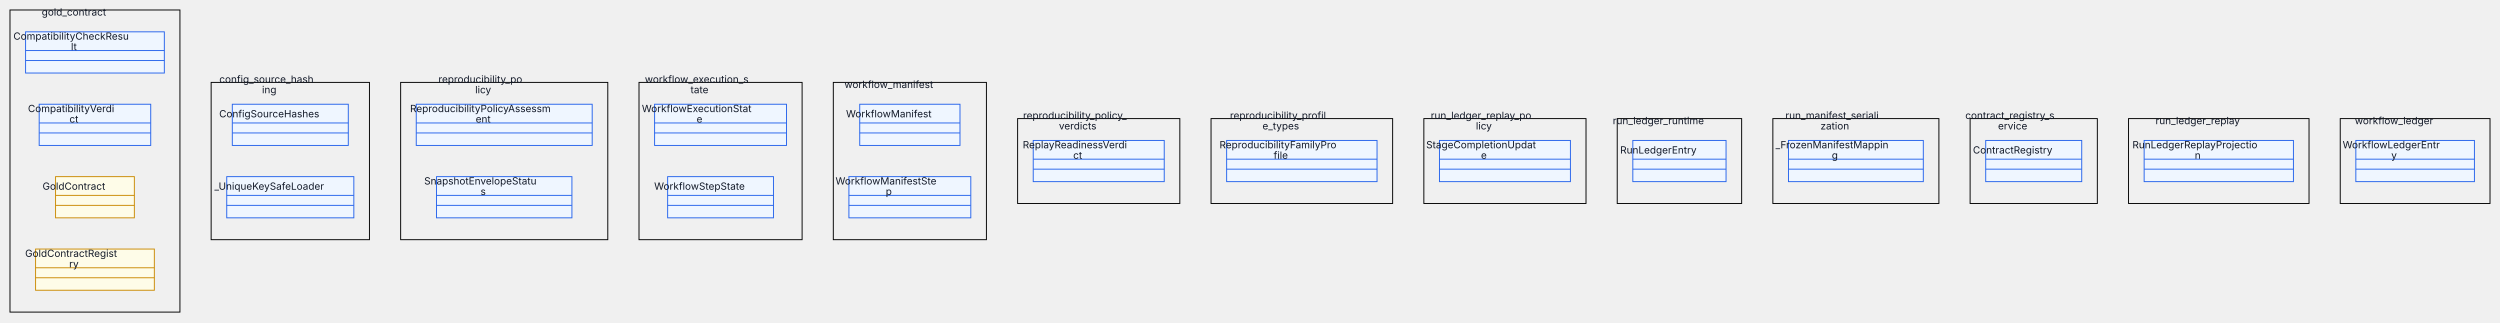
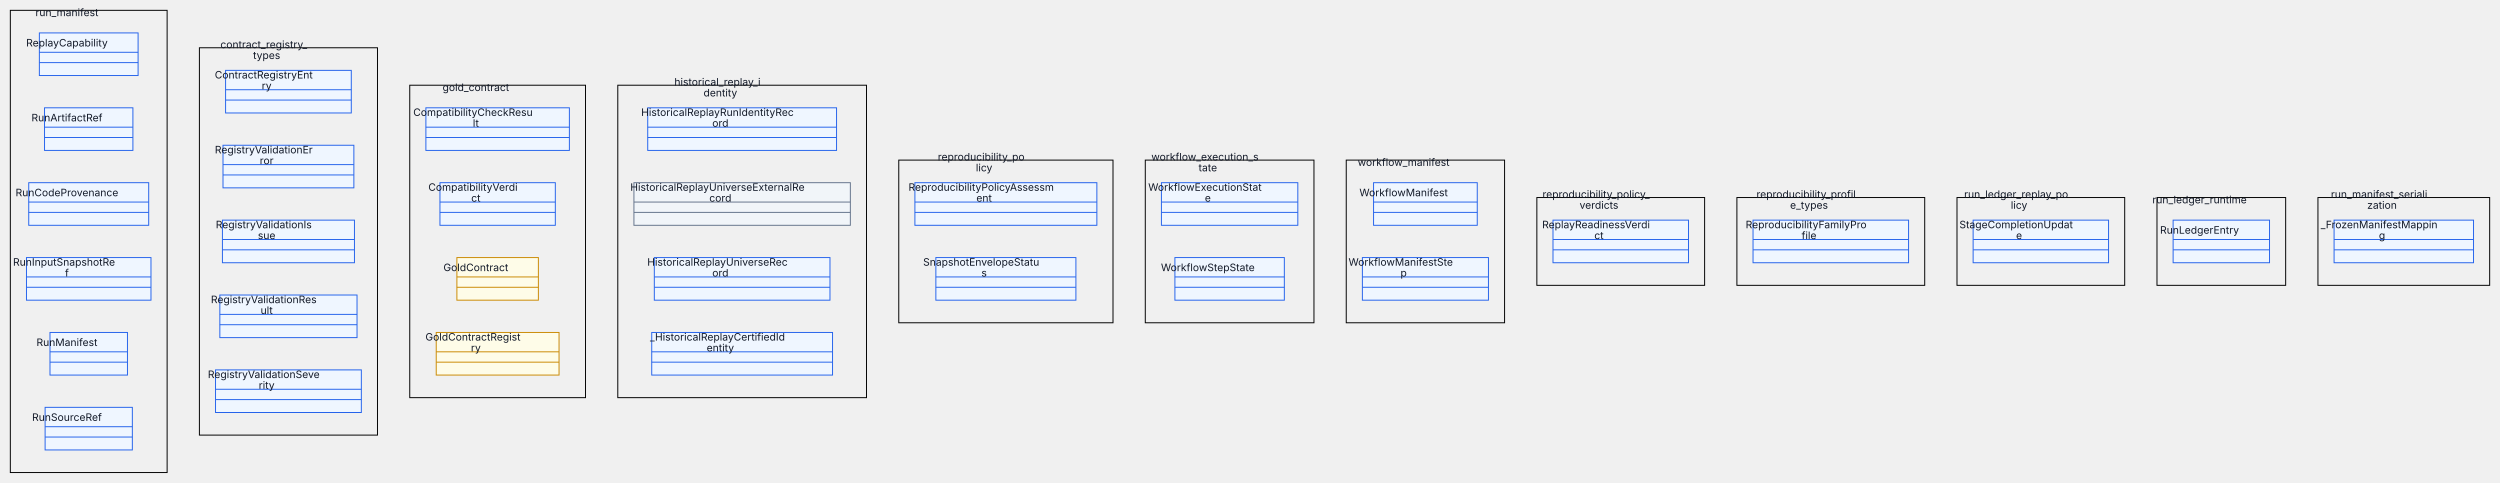
- <svg xmlns="http://www.w3.org/2000/svg" id="my-svg" width="100%" aria-roledescription="classDiagram" style="max-width:4005.2px;background-color:white" viewBox="0 -8 4005.203 516">
+ <svg xmlns="http://www.w3.org/2000/svg" id="my-svg" width="100%" aria-roledescription="classDiagram" style="max-width:3872.66px;background-color:white" viewBox="0 -8 3872.656 748">
  <style>#my-svg{font-family:Inter,-apple-system,BlinkMacSystemFont,'Segoe UI',Roboto,Oxygen,Ubuntu,sans-serif;font-size:16px;fill:#212121;}#my-svg .error-icon{fill:#f0fdf4;}#my-svg .error-text{fill:#212121;stroke:#212121;}#my-svg .edge-thickness-normal{stroke-width:2px;}#my-svg .edge-thickness-thick{stroke-width:3.5px;}#my-svg .edge-pattern-solid{stroke-dasharray:0;}#my-svg .edge-pattern-dashed{stroke-dasharray:3;}#my-svg .edge-pattern-dotted{stroke-dasharray:2;}#my-svg .marker{fill:#475569;stroke:#475569;}#my-svg .marker.cross{stroke:#475569;}#my-svg svg{font-family:Inter,-apple-system,BlinkMacSystemFont,'Segoe UI',Roboto,Oxygen,Ubuntu,sans-serif;font-size:16px;}#my-svg g.classGroup text{fill:#2563eb;stroke:none;font-family:Inter,-apple-system,BlinkMacSystemFont,'Segoe UI',Roboto,Oxygen,Ubuntu,sans-serif;font-size:10px;}#my-svg g.classGroup text .title{font-weight:bolder;}#my-svg .nodeLabel,#my-svg .edgeLabel{color:#212121;}#my-svg .edgeLabel .label rect{fill:#eff6ff;}#my-svg .label text{fill:#212121;}#my-svg .edgeLabel .label span{background:#eff6ff;}#my-svg .classTitle{font-weight:bolder;}#my-svg .node rect,#my-svg .node circle,#my-svg .node ellipse,#my-svg .node polygon,#my-svg .node path{fill:#eff6ff;stroke:#2563eb;stroke-width:1px;}#my-svg .divider{stroke:#2563eb;stroke-width:1;}#my-svg g.clickable{cursor:pointer;}#my-svg g.classGroup rect{fill:#eff6ff;stroke:#2563eb;}#my-svg g.classGroup line{stroke:#2563eb;stroke-width:1;}#my-svg .classLabel .box{stroke:none;stroke-width:0;fill:#eff6ff;opacity:0.5;}#my-svg .classLabel .label{fill:#2563eb;font-size:10px;}#my-svg .relation{stroke:#475569;stroke-width:1;fill:none;}#my-svg .dashed-line{stroke-dasharray:3;}#my-svg .dotted-line{stroke-dasharray:1 2;}#my-svg #compositionStart,#my-svg .composition{fill:#475569!important;stroke:#475569!important;stroke-width:1;}#my-svg #compositionEnd,#my-svg .composition{fill:#475569!important;stroke:#475569!important;stroke-width:1;}#my-svg #dependencyStart,#my-svg .dependency{fill:#475569!important;stroke:#475569!important;stroke-width:1;}#my-svg #dependencyStart,#my-svg .dependency{fill:#475569!important;stroke:#475569!important;stroke-width:1;}#my-svg #extensionStart,#my-svg .extension{fill:transparent!important;stroke:#475569!important;stroke-width:1;}#my-svg #extensionEnd,#my-svg .extension{fill:transparent!important;stroke:#475569!important;stroke-width:1;}#my-svg #aggregationStart,#my-svg .aggregation{fill:transparent!important;stroke:#475569!important;stroke-width:1;}#my-svg #aggregationEnd,#my-svg .aggregation{fill:transparent!important;stroke:#475569!important;stroke-width:1;}#my-svg #lollipopStart,#my-svg .lollipop{fill:#eff6ff!important;stroke:#475569!important;stroke-width:1;}#my-svg #lollipopEnd,#my-svg .lollipop{fill:#eff6ff!important;stroke:#475569!important;stroke-width:1;}#my-svg .edgeTerminals{font-size:11px;}#my-svg .classTitleText{text-anchor:middle;font-size:18px;fill:#212121;}#my-svg :root{--mermaid-font-family:"trebuchet ms",verdana,arial,sans-serif;}/*
 * Пользовательские стили диаграмм BioETL (структурированная копия)
 * Источник: custom.css
 * Цель: сгруппировать правила по типам элементов и документировать назначение каждого CSS-параметра.
 */

/* =========================================================
 * 1) Глобальная типографика и базовое поведение текста
 * ========================================================= */
svg {
    /* Задаёт основной стек шрифтов для всего текста в SVG. */
    font-family: Inter, -apple-system, BlinkMacSystemFont, 'Segoe UI', Roboto,
    Oxygen, Ubuntu, sans-serif;
}



/* =========================================================
 * 2) Общая геометрия узлов (для нескольких типов диаграмм)
 * ========================================================= */
.node rect,
.node circle,
.node ellipse,
.node polygon,
.node path {
    /* Единая толщина контура для фигур узлов. */
    stroke-width: 1.5px !important;
    /* Скругляет углы по горизонтали для более мягкого вида. */
    rx: 8;
    /* Скругляет углы по вертикали в паре с rx. */
    ry: 8;
    /* Добавляет лёгкую тень и отделяет узлы от фона. */
    filter:  none; /*  drop-shadow(0px 1px 2px rgba(0, 0, 0, 0.05));*/
}

/* =========================================================
 * 3) Контейнеры subgraph / cluster
 * ========================================================= */
.cluster rect,
.cluster path {
    /* Увеличивает радиус углов у контейнеров-групп. */
    rx: 10;
    /* Поддерживает симметрию скругления по вертикали. */
    ry: 10;
    /* Нейтральная заливка контейнера для снижения визуального шума. */
    fill: #f8fafc;
    /* Приглушённая обводка, чтобы границы были заметны, но не доминировали. */
    stroke: #94a3b8;
    /* Толщина границы контейнера в тон большинству узлов. */
    stroke-width: 1.5px;
    /* Убирает пунктир у рамок контейнеров. */
    stroke-dasharray: none;
    /* Делает фон контейнера полностью непрозрачным. */
    fill-opacity: 1;
    /* Отключает тень контейнера, чтобы акцент оставался на узлах. */
    filter: none;
}

.cluster text {
    /* Нормальный вес шрифта для заголовков групп. */
    font-weight: 400;
    /* Увеличенный размер заголовка относительно текста узлов. */
    font-size: 16px;
}

/* =========================================================
 * 4) Стили линий связей (edges/links)
 * ========================================================= */
.edgePath .path {
    /* Делает основные ребра более заметными в плотных графах. */
    stroke-width: 2.5px;
    /* Скругляет соединения сегментов линий. */
    stroke-linejoin: round;
    /* Скругляет окончания линий. */
    stroke-linecap: round;
}

.edgePath path,
.flowchart-link,
.relation,
.messageLine0,
.messageLine1,
.transition path {
    /* Унифицированные скруглённые соединения для всех типов линий. */
    stroke-linejoin: round;
    /* Унифицированные скруглённые окончания для всех типов линий. */
    stroke-linecap: round;
}

.transition path {
    /* Выравнивает толщину переходов state diagram с основными ребрами. */
    stroke-width: 2.5px;
}

/* =========================================================
 * 5) Подписи ребер и fallback-текст
 * ========================================================= */
.edgeLabel {
    /* Компактный размер шрифта для подписей на связях. */
    font-size: 12px;
    /* Плотная межстрочность для экономии места. */
    line-height: 1.1;
    /* Базовый непрозрачный фон под подписью. */
    background-color: #ffffff;
    /* Небольшие внутренние отступы вокруг текста. */
    padding: 1px 3px;
    /* Мягкое скругление фона подписи. */
    border-radius: 2px;
}

.edgeLabel span,
.edgeLabel p,
text.fo-fallback {
    /* Принудительный тёмный fill для контраста в SVG-рендерах. */
    fill: #111827 !important;
    /* Принудительный тёмный цвет для HTML-подписей. */
    color: #111827 !important;
    /* Полная непрозрачность текста. */
    opacity: 1 !important;
    /* Компактная межстрочность для многострочных подписей. */
    line-height: 1.1;
    /* Убирает стандартные внешние отступы HTML-параграфов. */
    margin: 0;
    /* Убирает стандартные внутренние отступы HTML-параграфов. */
    padding: 0;
}

.edgeLabel .labelBkg,
.labelBkg {
    /* Жёстко задаёт белый фон под текстом подписей. */
    background-color: #ffffff !important;
    /* Делает фон полностью непрозрачным во всех просмотрщиках. */
    opacity: 1 !important;
}

.edgeLabel rect {
    /* Переопределяет полупрозрачный фон по умолчанию у Mermaid. */
    opacity: 1 !important;
    /* Жёстко фиксирует белую заливку прямоугольника под подписью. */
    fill: #ffffff !important;
}

/* =========================================================
 * 6) Элементы sequence diagram
 * ========================================================= */
.actor {
    /* Толщина границы actor-блоков. */
    stroke-width: 1.5px;
    /* Скругление углов actor-блоков по горизонтали. */
    rx: 4;
    /* Скругление углов actor-блоков по вертикали. */
    ry: 4;
}

.messageLine0,
.messageLine1 {
    /* Толщина линий сообщений в sequence diagram. */
    stroke-width: 1.6px;
}

.messageText {
    /* Базовый размер текста сообщений. */
    font-size: 13px;
}

.activation0 {
    /* Более тонкая линия activation bar, чтобы не перегружать схему. */
    stroke-width: 1px;
}

.note {
    /* Скругление углов заметки по горизонтали. */
    rx: 4;
    /* Скругление углов заметки по вертикали. */
    ry: 4;
    /* Тонкая граница для вторичных блоков. */
    stroke-width: 1px;
    /* Лёгкая тень для визуального отделения заметок. */
    filter: drop-shadow(1px 1px 2px rgba(0, 0, 0, 0.06));
}

/* =========================================================
 * 7) Базовые элементы class diagram
 * ========================================================= */
g.classGroup rect {
    /* Скругление углов class box по горизонтали. */
    rx: 10;
    /* Скругление углов class box по вертикали. */
    ry: 10;
    /* Толщина границы class box. */
    stroke-width: 1.5px;
    /* Мягкая тень у class box без агрессивного контраста. */
    filter: drop-shadow(1px 1px 2px rgba(0, 0, 0, 0.06));
}

g.classGroup text {
    /* Базовый размер текста внутри class diagram. */
    font-size: 14px;
    padding: 10px 10px;
}

g.classGroup line {
    /* Толщина внутренних разделителей класса. */
    stroke-width: 1px;
}

.relation {
    /* Толщина связей между классами на уровне основных ребер. */
    stroke-width: 2.5px;
}

/* =========================================================
 * 8) Типографика HTML-лейблов class diagram
 * ========================================================= */
g.label-group .nodeLabel {
    /* Увеличенный размер названия класса для иерархии. */
    font-size: 16px !important;
    /* Полужирный акцент на имени класса. */
    font-weight: 200 !important;
    /* Лёгкое межбуквенное расстояние для читаемости заголовка. */
    letter-spacing: 0.01em;
}

g.annotation-group .nodeLabel {
    /* Уменьшенный размер для стереотипов/аннотаций. */
    font-size: 11px !important;
    /* Курсив для визуального отделения аннотаций. */
    font-style: italic !important;
    /* Небольшое ослабление контраста вторичного текста. */
    opacity: 0.8;
}

g.members-group .nodeLabel,
g.methods-group .nodeLabel {
    /* Компактный размер для атрибутов и методов. */
    font-size: 12px !important;
    /* Нормальный вес шрифта для плотного структурного текста. */
    font-weight: 400 !important;
}

/* =========================================================
 * 9) Помощники размеров foreignObject (class/flowchart)
 * ========================================================= */
g.members-group foreignObject,
g.methods-group foreignObject {
    /* Минимальная высота областей members/methods. */
    min-height: 40px;
}

.node foreignObject &gt; div,
g.classGroup foreignObject &gt; div {
    /* Стабилизирует вычисление размеров с учётом отступов/границ. */
    box-sizing: border-box;
}

.node.size-sm foreignObject &gt; div {
    /* Минимальная высота для малого размерного уровня узла. */
    min-height: 80px;
    /* Минимальная ширина для малого размерного уровня узла. */
    min-width: 180px;
}

.node.size-md foreignObject &gt; div {
    /* Минимальная высота для среднего размерного уровня узла. */
    min-height: 140px;
    /* Минимальная ширина для среднего размерного уровня узла. */
    min-width: 260px;
}

.node.size-lg foreignObject &gt; div {
    /* Минимальная высота для большого размерного уровня узла. */
    min-height: 200px;
    /* Минимальная ширина для большого размерного уровня узла. */
    min-width: 340px;
}

/* =========================================================
 * 10) Элементы state diagram
 * ========================================================= */
g.stateGroup rect {
    /* Скругление углов контейнеров состояний по горизонтали. */
    rx: 8;
    /* Скругление углов контейнеров состояний по вертикали. */
    ry: 8;
}

.statediagram-state rect {
    /* Скругление углов узлов состояния по горизонтали. */
    rx: 8;
    /* Скругление углов узлов состояния по вертикали. */
    ry: 8;
    /* Толщина границы узла состояния. */
    stroke-width: 1.5px;
    /* Лёгкая тень для визуального отделения state box. */
    filter: drop-shadow(1px 2px 3px rgba(0, 0, 0, 0.08));
}

/* =========================================================
 * 11) Элементы ER diagram
 * ========================================================= */
.er.entityBox {
    /* Толщина границы сущности ER-диаграммы. */
    stroke-width: 1.5px;
    /* Скругление углов сущности по горизонтали. */
    rx: 4;
    /* Скругление углов сущности по вертикали. */
    ry: 4;
    /* Лёгкая тень для отделения блоков сущностей. */
    filter: drop-shadow(1px 2px 3px rgba(0, 0, 0, 0.08));
}

/* =========================================================
 * 12) Узлы mindmap
 * ========================================================= */
.mindmap-node rect,
.mindmap-node circle {
    /* Толщина контура узлов mindmap. */
    stroke-width: 1.5px;
    /* Чуть более выраженная тень для плотных радиальных веток. */
    filter: drop-shadow(1px 2px 2px rgba(0, 0, 0, 0.1));
}

/* =========================================================
 * 13) Маркеры стрелок
 * ========================================================= */
marker path {
    /* Единый нейтральный цвет наконечников стрелок. */
    fill: #475569;
}

/* =========================================================
 * 14) Цветовая карта архитектурных слоёв (fallback-селекторы)
 * ========================================================= */
[id*="Domain"] &gt; rect,
[id*="Domain"] &gt; path {
    /* Цвет фона для доменного слоя. */
    fill: #f5f3ff !important;
    /* Цвет границы для доменного слоя. */
    stroke: #7c3aed !important;
}

.cluster[id*="Domain"] &gt; rect,
.cluster[id*="Domain"] &gt; path {
    fill: #ffffff !important;
}

[id*="Application"] &gt; rect,
[id*="Application"] &gt; path {
    /* Цвет фона для application-слоя. */
    fill: #f0fdf4 !important;
    /* Цвет границы для application-слоя. */
    stroke: #16a34a !important;
}

.cluster[id*="Application"] &gt; rect,
.cluster[id*="Application"] &gt; path {
    fill: #ffffff !important;
}

[id*="Infrastructure"] &gt; rect,
[id*="Infrastructure"] &gt; path {
    /* Цвет фона для infrastructure-слоя. */
    fill: #fff1f2 !important;
    /* Цвет границы для infrastructure-слоя. */
    stroke: #dc2626 !important;
}

.cluster[id*="Infrastructure"] &gt; rect,
.cluster[id*="Infrastructure"] &gt; path {
    fill: #ffffff !important;
}

[id*="Composition"] &gt; rect,
[id*="Composition"] &gt; path {
    /* Цвет фона для composition-слоя. */
    fill: #fff7ed !important;
    /* Цвет границы для composition-слоя. */
    stroke: #f59e0b !important;
}

.cluster[id*="Composition"] &gt; rect,
.cluster[id*="Composition"] &gt; path {
    fill: #ffffff !important;
}

[id*="Interfaces"] &gt; rect,
[id*="Interfaces"] &gt; path {
    /* Цвет фона для слоя интерфейсов. */
    fill: #eff6ff !important;
    /* Цвет границы для слоя интерфейсов. */
    stroke: #2563eb !important;
}

.cluster[id*="Interfaces"] &gt; rect,
.cluster[id*="Interfaces"] &gt; path {
    fill: #ffffff !important;
}

[id*="External"] &gt; rect,
[id*="External"] &gt; path {
    /* Цвет фона для внешних систем. */
    fill: #f1f5f9 !important;
    /* Цвет границы для внешних систем. */
    stroke: #64748b !important;
}

.cluster[id*="External"] &gt; rect,
.cluster[id*="External"] &gt; path {
    fill: #ffffff !important;
}

/* Белая подложка под подписи всех архитектурных/medallion слоёв */
g.cluster[id*="Domain"] .cluster-label foreignObject &gt; div,
g.cluster[id*="Application"] .cluster-label foreignObject &gt; div,
g.cluster[id*="Infrastructure"] .cluster-label foreignObject &gt; div,
g.cluster[id*="Composition"] .cluster-label foreignObject &gt; div,
g.cluster[id*="Interfaces"] .cluster-label foreignObject &gt; div,
g.cluster[id*="External"] .cluster-label foreignObject &gt; div,
g.cluster[id*="Bronze"] .cluster-label foreignObject &gt; div,
g.cluster[id*="Silver"] .cluster-label foreignObject &gt; div,
g.cluster[id*="Gold"] .cluster-label foreignObject &gt; div,
g.cluster[id*="Quarantine"] .cluster-label foreignObject &gt; div {
    background: #ffffff !important;
    padding: 0 6px !important;
    border-radius: 4px;
}

/* Fallback для рендеров без foreignObject: не рисуем толстую обводку */
g.cluster[id*="Domain"] .cluster-label text.fo-fallback,
g.cluster[id*="Application"] .cluster-label text.fo-fallback,
g.cluster[id*="Infrastructure"] .cluster-label text.fo-fallback,
g.cluster[id*="Composition"] .cluster-label text.fo-fallback,
g.cluster[id*="Interfaces"] .cluster-label text.fo-fallback,
g.cluster[id*="External"] .cluster-label text.fo-fallback,
g.cluster[id*="Bronze"] .cluster-label text.fo-fallback,
g.cluster[id*="Silver"] .cluster-label text.fo-fallback,
g.cluster[id*="Gold"] .cluster-label text.fo-fallback,
g.cluster[id*="Quarantine"] .cluster-label text.fo-fallback {
    fill: #111827 !important;
    stroke: none !important;
}

/* =========================================================
 * 15) Цветовая карта слоёв Medallion
 * ========================================================= */
[id*="Bronze"] &gt; rect,
[id*="Bronze"] &gt; path {
    /* Цвет фона Bronze-слоя. */
    fill: #fff7ed !important;
    /* Цвет границы Bronze-слоя. */
    stroke: #f59e0b !important;
}

[id*="Silver"] &gt; rect,
[id*="Silver"] &gt; path {
    /* Цвет фона Silver-слоя. */
    fill: #f8fafc !important;
    /* Цвет границы Silver-слоя. */
    stroke: #475569 !important;
}

[id*="Gold"] &gt; rect,
[id*="Gold"] &gt; path {
    /* Цвет фона Gold-слоя. */
    fill: #fefce8 !important;
    /* Цвет границы Gold-слоя. */
    stroke: #ca8a04 !important;
}

[id*="Quarantine"] &gt; rect,
[id*="Quarantine"] &gt; path {
    /* Цвет фона для карантинных/проблемных потоков данных. */
    fill: #ffe4e6 !important;
    /* Цвет границы для карантинных/проблемных потоков данных. */
    stroke: #e11d48 !important;
}
/* Нормализует вес текста в узлах и заголовках слоёв (без полужирного акцента). */
.node .label text,
.node .label tspan,
.node .label .nodeLabel,
text.fo-fallback {
    stroke: none !important;
    stroke-width: 0 !important;
    fill: #111827 !important;
    font-weight: 400 !important;
}
/* Single text layer (fallback-only) */
text.fo-fallback {
    display: inline !important;
}

foreignObject {
    display: none !important;
}/* bioetl-inject */#my-svg .edgeLabel rect{opacity:1!important;fill:#ffffff!important}#my-svg .labelBkg{background-color:#ffffff!important;opacity:1!important}#my-svg .edgeLabel .labelBkg{background-color:#ffffff!important;opacity:1!important}#my-svg .edgeLabel{font-size:12px;line-height:1.1;padding:1px 3px}#my-svg .edgeLabel span{color:#111827!important;fill:#111827!important;opacity:1!important;line-height:1.1;margin:0;padding:0}#my-svg .edgeLabel p{color:#111827!important;fill:#111827!important;opacity:1!important;line-height:1.1;margin:0;padding:0}#my-svg text.fo-fallback{color:#111827!important;fill:#111827!important;opacity:1!important}</style>
  <defs>
    <marker id="my-svg_classDiagram-aggregationStart" class="marker aggregation classDiagram" markerHeight="240" markerWidth="190" orient="auto" refX="18" refY="7">
      <path d="m18 7-9 6-8-6 8-6Z" />
    </marker>
  </defs>
  <defs>
    <marker id="my-svg_classDiagram-aggregationEnd" class="marker aggregation classDiagram" markerHeight="28" markerWidth="20" orient="auto" refX="1" refY="7">
      <path d="m18 7-9 6-8-6 8-6Z" />
    </marker>
  </defs>
  <defs>
    <marker id="my-svg_classDiagram-extensionStart" class="marker extension classDiagram" markerHeight="240" markerWidth="190" orient="auto" refX="18" refY="7">
      <path d="m1 7 17 6V1Z" />
    </marker>
  </defs>
  <defs>
    <marker id="my-svg_classDiagram-extensionEnd" class="marker extension classDiagram" markerHeight="28" markerWidth="20" orient="auto" refX="1" refY="7">
      <path d="M1 1v12l17-6Z" />
    </marker>
  </defs>
  <defs>
    <marker id="my-svg_classDiagram-compositionStart" class="marker composition classDiagram" markerHeight="240" markerWidth="190" orient="auto" refX="18" refY="7">
      <path d="m18 7-9 6-8-6 8-6Z" />
    </marker>
  </defs>
  <defs>
    <marker id="my-svg_classDiagram-compositionEnd" class="marker composition classDiagram" markerHeight="28" markerWidth="20" orient="auto" refX="1" refY="7">
      <path d="m18 7-9 6-8-6 8-6Z" />
    </marker>
  </defs>
  <defs>
    <marker id="my-svg_classDiagram-dependencyStart" class="marker dependency classDiagram" markerHeight="240" markerWidth="190" orient="auto" refX="6" refY="7">
      <path d="m5 7 4 6-8-6 8-6Z" />
    </marker>
  </defs>
  <defs>
    <marker id="my-svg_classDiagram-dependencyEnd" class="marker dependency classDiagram" markerHeight="28" markerWidth="20" orient="auto" refX="13" refY="7">
      <path d="m18 7-9 6 5-6-5-6Z" />
    </marker>
  </defs>
  <defs>
    <marker id="my-svg_classDiagram-lollipopStart" class="marker lollipop classDiagram" markerHeight="240" markerWidth="190" orient="auto" refX="13" refY="7">
      <circle cx="7" cy="7" r="6" fill="transparent" stroke="#000" />
    </marker>
  </defs>
  <defs>
    <marker id="my-svg_classDiagram-lollipopEnd" class="marker lollipop classDiagram" markerHeight="240" markerWidth="190" orient="auto" refX="1" refY="7">
      <circle cx="7" cy="7" r="6" fill="transparent" stroke="#000" />
    </marker>
  </defs>
  <g class="root">
    <g class="nodes">
      <g class="root">
        <g class="clusters" transform="translate(8)">
+           <g id="run_manifest" class="cluster">
+             <path d="M8 8h242.875v716H8z" style="fill:none;stroke:black" />
+             <g class="cluster-label">
+               <text xml:space="preserve" x="46.25" y="9" class="fo-fallback" text-anchor="middle" transform="translate(83.188 8)">
+                 <tspan x="46.25">run_manifest</tspan>
+               </text>
+             </g>
+           </g>
+         </g>
+         <g class="nodes" transform="translate(8)">
+           <g id="classId-ReplayCapability-0" class="node default">
+             <path d="M52.969 43h152.938v66H52.969z" class="outer title-state" />
+             <path d="M52.969 73h152.938M52.969 89h152.938" class="divider" />
+             <g class="label">
+               <text xml:space="preserve" x="64.469" y="9" class="classTitle fo-fallback" text-anchor="middle" transform="translate(64.969 55)">
+                 <tspan x="64.469">ReplayCapability</tspan>
+               </text>
+             </g>
+           </g>
+           <g id="classId-RunArtifactRef-1" class="node default">
+             <path d="M60.993 159h136.89v66H60.994z" class="outer title-state" />
+             <path d="M60.993 189h136.89M60.993 205h136.89" class="divider" />
+             <g class="label">
+               <text xml:space="preserve" x="56.445" y="9" class="classTitle fo-fallback" text-anchor="middle" transform="translate(72.992 171)">
+                 <tspan x="56.445">RunArtifactRef</tspan>
+               </text>
+             </g>
+           </g>
+           <g id="classId-RunCodeProvenance-2" class="node default">
+             <path d="M36.531 275h185.813v66H36.532z" class="outer title-state" />
+             <path d="M36.531 305h185.813M36.531 321h185.813" class="divider" />
+             <g class="label">
+               <text xml:space="preserve" x="80.906" y="9" class="classTitle fo-fallback" text-anchor="middle" transform="translate(48.531 287)">
+                 <tspan x="80.906">RunCodeProvenance</tspan>
+               </text>
+             </g>
+           </g>
+           <g id="classId-RunInputSnapshotRef-3" class="node default">
+             <path d="M33 391h192.875v66H33z" class="outer title-state" />
+             <path d="M33 421h192.876M33 437h192.876" class="divider" />
+             <g class="label">
+               <text xml:space="preserve" x="84.438" y=".6" class="classTitle fo-fallback" text-anchor="middle" transform="translate(45 403)">
+                 <tspan x="84.438">RunInputSnapshotRe</tspan>
+                 <tspan x="84.438" dy="16.8">f</tspan>
+               </text>
+             </g>
+           </g>
+           <g id="classId-RunManifest-4" class="node default">
+             <path d="M69.438 507h120v66h-120z" class="outer title-state" />
+             <path d="M69.438 537h120M69.438 553h120" class="divider" />
+             <g class="label">
+               <text xml:space="preserve" x="48" y="9" class="classTitle fo-fallback" text-anchor="middle" transform="translate(81.438 519)">
+                 <tspan x="48">RunManifest</tspan>
+               </text>
+             </g>
+           </g>
+           <g id="classId-RunSourceRef-5" class="node default">
+             <path d="M61.875 623H197v66H61.875z" class="outer title-state" />
+             <path d="M61.875 653H197M61.875 669H197" class="divider" />
+             <g class="label">
+               <text xml:space="preserve" x="55.562" y="9" class="classTitle fo-fallback" text-anchor="middle" transform="translate(73.875 635)">
+                 <tspan x="55.562">RunSourceRef</tspan>
+               </text>
+             </g>
+           </g>
+         </g>
+       </g>
+       <g class="root">
+         <g class="clusters" transform="translate(300.875 58)">
+           <g id="contract_registry_types" class="cluster">
+             <path d="M8 8h275.859v600H8z" style="fill:none;stroke:black" />
+             <g class="cluster-label">
+               <text xml:space="preserve" x="82.703" y=".6" class="fo-fallback" text-anchor="middle" transform="translate(63.227 8)">
+                 <tspan x="82.703">contract_registry_</tspan>
+                 <tspan x="82.703" dy="16.8">types</tspan>
+               </text>
+             </g>
+           </g>
+         </g>
+         <g class="nodes" transform="translate(300.875 58)">
+           <g id="classId-ContractRegistryEntry-6" class="node default">
+             <path d="M48.578 43H243.28v66H48.578z" class="outer title-state" />
+             <path d="M48.578 73h194.704M48.578 89h194.704" class="divider" />
+             <g class="label">
+               <text xml:space="preserve" x="85.352" y=".6" class="classTitle fo-fallback" text-anchor="middle" transform="translate(60.578 55)">
+                 <tspan x="85.352">ContractRegistryEnt</tspan>
+                 <tspan x="85.352" dy="16.8">ry</tspan>
+               </text>
+             </g>
+           </g>
+           <g id="classId-RegistryValidationError-7" class="node default">
+             <path d="M44.57 159h202.72v66H44.57z" class="outer title-state" />
+             <path d="M44.57 189H247.29M44.57 205H247.29" class="divider" />
+             <g class="label">
+               <text xml:space="preserve" x="89.359" y=".6" class="classTitle fo-fallback" text-anchor="middle" transform="translate(56.57 171)">
+                 <tspan x="89.359">RegistryValidationEr</tspan>
+                 <tspan x="89.359" dy="16.8">ror</tspan>
+               </text>
+             </g>
+           </g>
+           <g id="classId-RegistryValidationIssue-8" class="node default">
+             <path d="M43.672 275h204.516v66H43.672z" class="outer title-state" />
+             <path d="M43.672 305h204.516M43.672 321h204.516" class="divider" />
+             <g class="label">
+               <text xml:space="preserve" x="90.258" y=".6" class="classTitle fo-fallback" text-anchor="middle" transform="translate(55.672 287)">
+                 <tspan x="90.258">RegistryValidationIs</tspan>
+                 <tspan x="90.258" dy="16.8">sue</tspan>
+               </text>
+             </g>
+           </g>
+           <g id="classId-RegistryValidationResult-9" class="node default">
+             <path d="M39.68 391h212.5v66H39.68z" class="outer title-state" />
+             <path d="M39.68 421h212.5M39.68 437h212.5" class="divider" />
+             <g class="label">
+               <text xml:space="preserve" x="94.25" y=".6" class="classTitle fo-fallback" text-anchor="middle" transform="translate(51.68 403)">
+                 <tspan x="94.25">RegistryValidationRes</tspan>
+                 <tspan x="94.25" dy="16.8">ult</tspan>
+               </text>
+             </g>
+           </g>
+           <g id="classId-RegistryValidationSeverity-10" class="node default">
+             <path d="M33 507h225.859v66H32.999z" class="outer title-state" />
+             <path d="M33 537h225.86M33 553h225.86" class="divider" />
+             <g class="label">
+               <text xml:space="preserve" x="100.93" y=".6" class="classTitle fo-fallback" text-anchor="middle" transform="translate(45 519)">
+                 <tspan x="100.93">RegistryValidationSeve</tspan>
+                 <tspan x="100.93" dy="16.8">rity</tspan>
+               </text>
+             </g>
+           </g>
+         </g>
+       </g>
+       <g class="root">
+         <g class="clusters" transform="translate(626.734 116)">
          <g id="gold_contract" class="cluster">
            <path d="M8 8h272.266v484H8z" style="fill:none;stroke:black" />
            <g class="cluster-label">
              <text xml:space="preserve" x="48.031" y="9" class="fo-fallback" text-anchor="middle" transform="translate(96.102 8)">
                <tspan x="48.031">gold_contract</tspan>
              </text>
            </g>
          </g>
        </g>
-         <g class="nodes" transform="translate(8)">
-           <g id="classId-CompatibilityCheckResult-0" class="node default">
+         <g class="nodes" transform="translate(626.734 116)">
+           <g id="classId-CompatibilityCheckResult-11" class="node default">
            <path d="M33 43h222.266v66H33z" class="outer title-state" />
            <path d="M33 73h222.266M33 89h222.266" class="divider" />
            <g class="label">
              <text xml:space="preserve" x="99.133" y=".6" class="classTitle fo-fallback" text-anchor="middle" transform="translate(45 55)">
                <tspan x="99.133">CompatibilityCheckResu</tspan>
                <tspan x="99.133" dy="16.8">lt</tspan>
              </text>
            </g>
          </g>
-           <g id="classId-CompatibilityVerdict-1" class="node default">
+           <g id="classId-CompatibilityVerdict-12" class="node default">
            <path d="M54.78 159h178.704v66H54.78z" class="outer title-state" />
            <path d="M54.78 189h178.705M54.78 205h178.705" class="divider" />
            <g class="label">
              <text xml:space="preserve" x="77.352" y=".6" class="classTitle fo-fallback" text-anchor="middle" transform="translate(66.781 171)">
                <tspan x="77.352">CompatibilityVerdi</tspan>
                <tspan x="77.352" dy="16.8">ct</tspan>
              </text>
            </g>
          </g>
-           <g id="classId-GoldContract-2" class="node default">
+           <g id="classId-GoldContract-13" class="node default">
            <path d="M81.024 275h126.219v66H81.023z" class="outer title-state" />
            <path d="M81.024 305h126.218M81.024 321h126.218" class="divider" />
            <g class="label">
              <text xml:space="preserve" x="51.109" y="9" class="classTitle fo-fallback" text-anchor="middle" transform="translate(93.023 287)">
                <tspan x="51.109">GoldContract</tspan>
              </text>
            </g>
          </g>
-           <g id="classId-GoldContractRegistry-3" class="node default">
+           <g id="classId-GoldContractRegistry-14" class="node default">
            <path d="M49.008 391h190.25v66H49.008z" class="outer title-state" />
            <path d="M49.008 421h190.25M49.008 437h190.25" class="divider" />
            <g class="label">
              <text xml:space="preserve" x="83.125" y=".6" class="classTitle fo-fallback" text-anchor="middle" transform="translate(61.008 403)">
                <tspan x="83.125">GoldContractRegist</tspan>
                <tspan x="83.125" dy="16.8">ry</tspan>
              </text>
            </g>
          </g>
        </g>
      </g>
      <g class="root">
-         <g class="clusters" transform="translate(330.266 116)">
-           <g id="config_source_hashing" class="cluster">
-             <path d="M8 8h253.609v252H8z" style="fill:none;stroke:black" />
-             <g class="cluster-label">
-               <text xml:space="preserve" x="82.281" y=".6" class="fo-fallback" text-anchor="middle" transform="translate(52.523 8)">
-                 <tspan x="82.281">config_source_hash</tspan>
-                 <tspan x="82.281" dy="16.8">ing</tspan>
-               </text>
-             </g>
-           </g>
-         </g>
-         <g class="nodes" transform="translate(330.266 116)">
-           <g id="classId-ConfigSourceHashes-4" class="node default">
-             <path d="M41.899 43h185.813v66H41.899z" class="outer title-state" />
-             <path d="M41.899 73H227.71M41.899 89H227.71" class="divider" />
-             <g class="label">
-               <text xml:space="preserve" x="80.906" y="9" class="classTitle fo-fallback" text-anchor="middle" transform="translate(53.898 55)">
-                 <tspan x="80.906">ConfigSourceHashes</tspan>
-               </text>
-             </g>
-           </g>
-           <g id="classId-_UniqueKeySafeLoader-5" class="node default">
-             <path d="M33 159h203.609v66H32.999z" class="outer title-state" />
-             <path d="M33 189h203.61M33 205h203.61" class="divider" />
-             <g class="label">
-               <text xml:space="preserve" x="89.805" y="9" class="classTitle fo-fallback" text-anchor="middle" transform="translate(45 171)">
-                 <tspan x="89.805">_UniqueKeySafeLoader</tspan>
-               </text>
-             </g>
-           </g>
-         </g>
-       </g>
-       <g class="root">
-         <g class="clusters" transform="translate(633.875 116)">
+         <g class="clusters" transform="translate(949 116)">
+           <g id="historical_replay_identity" class="cluster">
+             <path d="M8 8h385.25v484H8z" style="fill:none;stroke:black" />
+             <g class="cluster-label">
+               <text xml:space="preserve" x="87.602" y=".6" class="fo-fallback" text-anchor="middle" transform="translate(113.023 8)">
+                 <tspan x="87.602">historical_replay_i</tspan>
+                 <tspan x="87.602" dy="16.8">dentity</tspan>
+               </text>
+             </g>
+           </g>
+         </g>
+         <g class="nodes" transform="translate(949 116)">
+           <g id="classId-HistoricalReplayRunIdentityRecord-15" class="node default">
+             <path d="M54.375 43h292.5v66h-292.5z" class="outer title-state" />
+             <path d="M54.375 73h292.5M54.375 89h292.5" class="divider" />
+             <g class="label">
+               <text xml:space="preserve" x="134.25" y=".6" class="classTitle fo-fallback" text-anchor="middle" transform="translate(66.375 55)">
+                 <tspan x="134.25">HistoricalReplayRunIdentityRec</tspan>
+                 <tspan x="134.25" dy="16.8">ord</tspan>
+               </text>
+             </g>
+           </g>
+           <g id="classId-HistoricalReplayUniverseExternalRecord-16" class="node default">
+             <path d="M33 159h335.25v66H33z" class="outer title-state" />
+             <path d="M33 189h335.25M33 205h335.25" class="divider" />
+             <g class="label">
+               <text xml:space="preserve" x="155.625" y=".6" class="classTitle fo-fallback" text-anchor="middle" transform="translate(45 171)">
+                 <tspan x="155.625">HistoricalReplayUniverseExternalRe</tspan>
+                 <tspan x="155.625" dy="16.8">cord</tspan>
+               </text>
+             </g>
+           </g>
+           <g id="classId-HistoricalReplayUniverseRecord-17" class="node default">
+             <path d="M64.57 275h272.109v66H64.57z" class="outer title-state" />
+             <path d="M64.57 305h272.11M64.57 321h272.11" class="divider" />
+             <g class="label">
+               <text xml:space="preserve" x="124.055" y=".6" class="classTitle fo-fallback" text-anchor="middle" transform="translate(76.57 287)">
+                 <tspan x="124.055">HistoricalReplayUniverseRec</tspan>
+                 <tspan x="124.055" dy="16.8">ord</tspan>
+               </text>
+             </g>
+           </g>
+           <g id="classId-_HistoricalReplayCertifiedIdentity-18" class="node default">
+             <path d="M60.586 391h280.078v66H60.586z" class="outer title-state" />
+             <path d="M60.586 421h280.078M60.586 437h280.078" class="divider" />
+             <g class="label">
+               <text xml:space="preserve" x="128.039" y=".6" class="classTitle fo-fallback" text-anchor="middle" transform="translate(72.586 403)">
+                 <tspan x="128.039">_HistoricalReplayCertifiedId</tspan>
+                 <tspan x="128.039" dy="16.8">entity</tspan>
+               </text>
+             </g>
+           </g>
+         </g>
+       </g>
+       <g class="root">
+         <g class="clusters" transform="translate(1384.25 232)">
          <g id="reproducibility_policy" class="cluster">
            <path d="M8 8h331.859v252H8z" style="fill:none;stroke:black" />
            <g class="cluster-label">
              <text xml:space="preserve" x="74.258" y=".6" class="fo-fallback" text-anchor="middle" transform="translate(99.672 8)">
                <tspan x="74.258">reproducibility_po</tspan>
                <tspan x="74.258" dy="16.8">licy</tspan>
              </text>
            </g>
          </g>
        </g>
-         <g class="nodes" transform="translate(633.875 116)">
-           <g id="classId-ReproducibilityPolicyAssessment-6" class="node default">
+         <g class="nodes" transform="translate(1384.25 232)">
+           <g id="classId-ReproducibilityPolicyAssessment-19" class="node default">
            <path d="M33 43h281.859v66H32.999z" class="outer title-state" />
            <path d="M33 73h281.86M33 89h281.86" class="divider" />
            <g class="label">
              <text xml:space="preserve" x="128.93" y=".6" class="classTitle fo-fallback" text-anchor="middle" transform="translate(45 55)">
                <tspan x="128.93">ReproducibilityPolicyAssessm</tspan>
                <tspan x="128.93" dy="16.8">ent</tspan>
              </text>
            </g>
          </g>
-           <g id="classId-SnapshotEnvelopeStatus-7" class="node default">
+           <g id="classId-SnapshotEnvelopeStatus-20" class="node default">
            <path d="M65.469 159H282.39v66H65.469z" class="outer title-state" />
            <path d="M65.469 189H282.39M65.469 205H282.39" class="divider" />
            <g class="label">
              <text xml:space="preserve" x="96.461" y=".6" class="classTitle fo-fallback" text-anchor="middle" transform="translate(77.469 171)">
                <tspan x="96.461">SnapshotEnvelopeStatu</tspan>
                <tspan x="96.461" dy="16.8">s</tspan>
              </text>
            </g>
          </g>
        </g>
      </g>
      <g class="root">
-         <g class="clusters" transform="translate(1015.734 116)">
+         <g class="clusters" transform="translate(1766.11 232)">
          <g id="workflow_execution_state" class="cluster">
            <path d="M8 8h261.297v252H8z" style="fill:none;stroke:black" />
            <g class="cluster-label">
              <text xml:space="preserve" x="91.609" y=".6" class="fo-fallback" text-anchor="middle" transform="translate(47.04 8)">
                <tspan x="91.609">workflow_execution_s</tspan>
                <tspan x="91.609" dy="16.8">tate</tspan>
              </text>
            </g>
          </g>
        </g>
-         <g class="nodes" transform="translate(1015.734 116)">
-           <g id="classId-WorkflowExecutionState-8" class="node default">
+         <g class="nodes" transform="translate(1766.11 232)">
+           <g id="classId-WorkflowExecutionState-21" class="node default">
            <path d="M33 43h211.297v66H33z" class="outer title-state" />
            <path d="M33 73h211.296M33 89h211.296" class="divider" />
            <g class="label">
              <text xml:space="preserve" x="93.648" y=".6" class="classTitle fo-fallback" text-anchor="middle" transform="translate(45 55)">
                <tspan x="93.648">WorkflowExecutionStat</tspan>
                <tspan x="93.648" dy="16.8">e</tspan>
              </text>
            </g>
          </g>
-           <g id="classId-WorkflowStepState-9" class="node default">
+           <g id="classId-WorkflowStepState-22" class="node default">
            <path d="M53.898 159h169.5v66h-169.5z" class="outer title-state" />
            <path d="M53.898 189h169.5M53.898 205h169.5" class="divider" />
            <g class="label">
              <text xml:space="preserve" x="72.75" y="9" class="classTitle fo-fallback" text-anchor="middle" transform="translate(65.898 171)">
                <tspan x="72.75">WorkflowStepState</tspan>
              </text>
            </g>
          </g>
        </g>
      </g>
      <g class="root">
-         <g class="clusters" transform="translate(1327.031 116)">
+         <g class="clusters" transform="translate(2077.406 232)">
          <g id="workflow_manifest" class="cluster">
            <path d="M8 8h245.281v252H8z" style="fill:none;stroke:black" />
            <g class="cluster-label">
              <text xml:space="preserve" x="65.805" y="9" class="fo-fallback" text-anchor="middle" transform="translate(64.836 8)">
                <tspan x="65.805">workflow_manifest</tspan>
              </text>
            </g>
          </g>
        </g>
-         <g class="nodes" transform="translate(1327.031 116)">
-           <g id="classId-WorkflowManifest-10" class="node default">
+         <g class="nodes" transform="translate(2077.406 232)">
+           <g id="classId-WorkflowManifest-23" class="node default">
            <path d="M50.336 43h160.609v66H50.335z" class="outer title-state" />
            <path d="M50.336 73h160.61M50.336 89h160.61" class="divider" />
            <g class="label">
              <text xml:space="preserve" x="68.305" y="9" class="classTitle fo-fallback" text-anchor="middle" transform="translate(62.336 55)">
                <tspan x="68.305">WorkflowManifest</tspan>
              </text>
            </g>
          </g>
-           <g id="classId-WorkflowManifestStep-11" class="node default">
+           <g id="classId-WorkflowManifestStep-24" class="node default">
            <path d="M33 159h195.28v66H33z" class="outer title-state" />
            <path d="M33 189h195.282M33 205h195.282" class="divider" />
            <g class="label">
              <text xml:space="preserve" x="85.641" y=".6" class="classTitle fo-fallback" text-anchor="middle" transform="translate(45 171)">
                <tspan x="85.641">WorkflowManifestSte</tspan>
                <tspan x="85.641" dy="16.8">p</tspan>
              </text>
            </g>
          </g>
        </g>
      </g>
      <g class="root">
-         <g class="clusters" transform="translate(1622.313 174)">
+         <g class="clusters" transform="translate(2372.688 290)">
          <g id="reproducibility_policy_verdicts" class="cluster">
            <path d="M8 8h259.875v136H8z" style="fill:none;stroke:black" />
            <g class="cluster-label">
              <text xml:space="preserve" x="106.273" y=".6" class="fo-fallback" text-anchor="middle" transform="translate(31.664 8)">
                <tspan x="106.273">reproducibility_policy_</tspan>
                <tspan x="106.273" dy="16.8">verdicts</tspan>
              </text>
            </g>
          </g>
        </g>
-         <g class="nodes" transform="translate(1622.313 174)">
-           <g id="classId-ReplayReadinessVerdict-12" class="node default">
+         <g class="nodes" transform="translate(2372.688 290)">
+           <g id="classId-ReplayReadinessVerdict-25" class="node default">
            <path d="M33 43h209.875v66H33z" class="outer title-state" />
            <path d="M33 73h209.876M33 89h209.876" class="divider" />
            <g class="label">
              <text xml:space="preserve" x="92.938" y=".6" class="classTitle fo-fallback" text-anchor="middle" transform="translate(45 55)">
                <tspan x="92.938">ReplayReadinessVerdi</tspan>
                <tspan x="92.938" dy="16.8">ct</tspan>
              </text>
            </g>
          </g>
        </g>
      </g>
      <g class="root">
-         <g class="clusters" transform="translate(1932.188 174)">
+         <g class="clusters" transform="translate(2682.563 290)">
          <g id="reproducibility_profile_types" class="cluster">
            <path d="M8 8h290.938v136H8z" style="fill:none;stroke:black" />
            <g class="cluster-label">
              <text xml:space="preserve" x="99.164" y=".6" class="fo-fallback" text-anchor="middle" transform="translate(54.305 8)">
                <tspan x="99.164">reproducibility_profil</tspan>
                <tspan x="99.164" dy="16.8">e_types</tspan>
              </text>
            </g>
          </g>
        </g>
-         <g class="nodes" transform="translate(1932.188 174)">
-           <g id="classId-ReproducibilityFamilyProfile-13" class="node default">
+         <g class="nodes" transform="translate(2682.563 290)">
+           <g id="classId-ReproducibilityFamilyProfile-26" class="node default">
            <path d="M33 43h240.938v66H33z" class="outer title-state" />
            <path d="M33 73h240.938M33 89h240.938" class="divider" />
            <g class="label">
              <text xml:space="preserve" x="108.469" y=".6" class="classTitle fo-fallback" text-anchor="middle" transform="translate(45 55)">
                <tspan x="108.469">ReproducibilityFamilyPro</tspan>
                <tspan x="108.469" dy="16.8">file</tspan>
              </text>
            </g>
          </g>
        </g>
      </g>
      <g class="root">
-         <g class="clusters" transform="translate(2273.125 174)">
+         <g class="clusters" transform="translate(3023.5 290)">
          <g id="run_ledger_replay_policy" class="cluster">
            <path d="M8 8h259.797v136H8z" style="fill:none;stroke:black" />
            <g class="cluster-label">
              <text xml:space="preserve" x="89.391" y=".6" class="fo-fallback" text-anchor="middle" transform="translate(48.508 8)">
                <tspan x="89.391">run_ledger_replay_po</tspan>
                <tspan x="89.391" dy="16.8">licy</tspan>
              </text>
            </g>
          </g>
        </g>
-         <g class="nodes" transform="translate(2273.125 174)">
-           <g id="classId-StageCompletionUpdate-14" class="node default">
+         <g class="nodes" transform="translate(3023.5 290)">
+           <g id="classId-StageCompletionUpdate-27" class="node default">
            <path d="M33 43h209.797v66H33z" class="outer title-state" />
            <path d="M33 73h209.796M33 89h209.796" class="divider" />
            <g class="label">
              <text xml:space="preserve" x="92.898" y=".6" class="classTitle fo-fallback" text-anchor="middle" transform="translate(45 55)">
                <tspan x="92.898">StageCompletionUpdat</tspan>
                <tspan x="92.898" dy="16.8">e</tspan>
              </text>
            </g>
          </g>
        </g>
      </g>
      <g class="root">
-         <g class="clusters" transform="translate(2582.922 174)">
+         <g class="clusters" transform="translate(3333.297 290)">
          <g id="run_ledger_runtime" class="cluster">
            <path d="M8 8h199.344v136H8z" style="fill:none;stroke:black" />
            <g class="cluster-label">
              <text xml:space="preserve" x="69.375" y="9" class="fo-fallback" text-anchor="middle" transform="translate(38.297 8)">
                <tspan x="69.375">run_ledger_runtime</tspan>
              </text>
            </g>
          </g>
        </g>
-         <g class="nodes" transform="translate(2582.922 174)">
-           <g id="classId-RunLedgerEntry-15" class="node default">
+         <g class="nodes" transform="translate(3333.297 290)">
+           <g id="classId-RunLedgerEntry-28" class="node default">
            <path d="M33 43h149.344v66H33z" class="outer title-state" />
            <path d="M33 73h149.344M33 89h149.344" class="divider" />
            <g class="label">
              <text xml:space="preserve" x="62.672" y="9" class="classTitle fo-fallback" text-anchor="middle" transform="translate(45 55)">
                <tspan x="62.672">RunLedgerEntry</tspan>
              </text>
            </g>
          </g>
        </g>
      </g>
      <g class="root">
-         <g class="clusters" transform="translate(2832.266 174)">
+         <g class="clusters" transform="translate(3582.64 290)">
          <g id="run_manifest_serialization" class="cluster">
            <path d="M8 8h266.016v136H8z" style="fill:none;stroke:black" />
            <g class="cluster-label">
              <text xml:space="preserve" x="92.938" y=".6" class="fo-fallback" text-anchor="middle" transform="translate(48.07 8)">
                <tspan x="92.938">run_manifest_seriali</tspan>
                <tspan x="92.938" dy="16.8">zation</tspan>
              </text>
            </g>
          </g>
        </g>
-         <g class="nodes" transform="translate(2832.266 174)">
-           <g id="classId-_FrozenManifestMapping-16" class="node default">
+         <g class="nodes" transform="translate(3582.64 290)">
+           <g id="classId-_FrozenManifestMapping-29" class="node default">
            <path d="M33 43h216.016v66H33z" class="outer title-state" />
            <path d="M33 73h216.016M33 89h216.016" class="divider" />
            <g class="label">
              <text xml:space="preserve" x="96.008" y=".6" class="classTitle fo-fallback" text-anchor="middle" transform="translate(45 55)">
                <tspan x="96.008">_FrozenManifestMappin</tspan>
                <tspan x="96.008" dy="16.8">g</tspan>
              </text>
            </g>
          </g>
        </g>
      </g>
-       <g class="root">
-         <g class="clusters" transform="translate(3148.281 174)">
-           <g id="contract_registry_service" class="cluster">
-             <path d="M8 8h203.813v136H8z" style="fill:none;stroke:black" />
-             <g class="cluster-label">
-               <text xml:space="preserve" x="88.922" y=".6" class="fo-fallback" text-anchor="middle" transform="translate(20.984 8)">
-                 <tspan x="88.922">contract_registry_s</tspan>
-                 <tspan x="88.922" dy="16.8">ervice</tspan>
-               </text>
-             </g>
-           </g>
-         </g>
-         <g class="nodes" transform="translate(3148.281 174)">
-           <g id="classId-ContractRegistry-17" class="node default">
-             <path d="M33 43h153.813v66H33z" class="outer title-state" />
-             <path d="M33 73h153.812M33 89h153.812" class="divider" />
-             <g class="label">
-               <text xml:space="preserve" x="64.906" y="9" class="classTitle fo-fallback" text-anchor="middle" transform="translate(45 55)">
-                 <tspan x="64.906">ContractRegistry</tspan>
-               </text>
-             </g>
-           </g>
-         </g>
-       </g>
-       <g class="root">
-         <g class="clusters" transform="translate(3402.094 174)">
-           <g id="run_ledger_replay" class="cluster">
-             <path d="M8 8h289.156v136H8z" style="fill:none;stroke:black" />
-             <g class="cluster-label">
-               <text xml:space="preserve" x="64.492" y="9" class="fo-fallback" text-anchor="middle" transform="translate(88.086 8)">
-                 <tspan x="64.492">run_ledger_replay</tspan>
-               </text>
-             </g>
-           </g>
-         </g>
-         <g class="nodes" transform="translate(3402.094 174)">
-           <g id="classId-RunLedgerReplayProjection-18" class="node default">
-             <path d="M33 43h239.156v66H33z" class="outer title-state" />
-             <path d="M33 73h239.156M33 89h239.156" class="divider" />
-             <g class="label">
-               <text xml:space="preserve" x="107.578" y=".6" class="classTitle fo-fallback" text-anchor="middle" transform="translate(45 55)">
-                 <tspan x="107.578">RunLedgerReplayProjectio</tspan>
-                 <tspan x="107.578" dy="16.8">n</tspan>
-               </text>
-             </g>
-           </g>
-         </g>
-       </g>
-       <g class="root">
-         <g class="clusters" transform="translate(3741.25 174)">
-           <g id="workflow_ledger" class="cluster">
-             <path d="M8 8h239.953v136H8z" style="fill:none;stroke:black" />
-             <g class="cluster-label">
-               <text xml:space="preserve" x="57.805" y="9" class="fo-fallback" text-anchor="middle" transform="translate(70.172 8)">
-                 <tspan x="57.805">workflow_ledger</tspan>
-               </text>
-             </g>
-           </g>
-         </g>
-         <g class="nodes" transform="translate(3741.25 174)">
-           <g id="classId-WorkflowLedgerEntry-19" class="node default">
-             <path d="M33 43h189.953v66H33z" class="outer title-state" />
-             <path d="M33 73h189.954M33 89h189.954" class="divider" />
-             <g class="label">
-               <text xml:space="preserve" x="82.977" y=".6" class="classTitle fo-fallback" text-anchor="middle" transform="translate(45 55)">
-                 <tspan x="82.977">WorkflowLedgerEntr</tspan>
-                 <tspan x="82.977" dy="16.8">y</tspan>
-               </text>
-             </g>
-           </g>
-         </g>
-       </g>
    </g>
  </g>
</svg>
